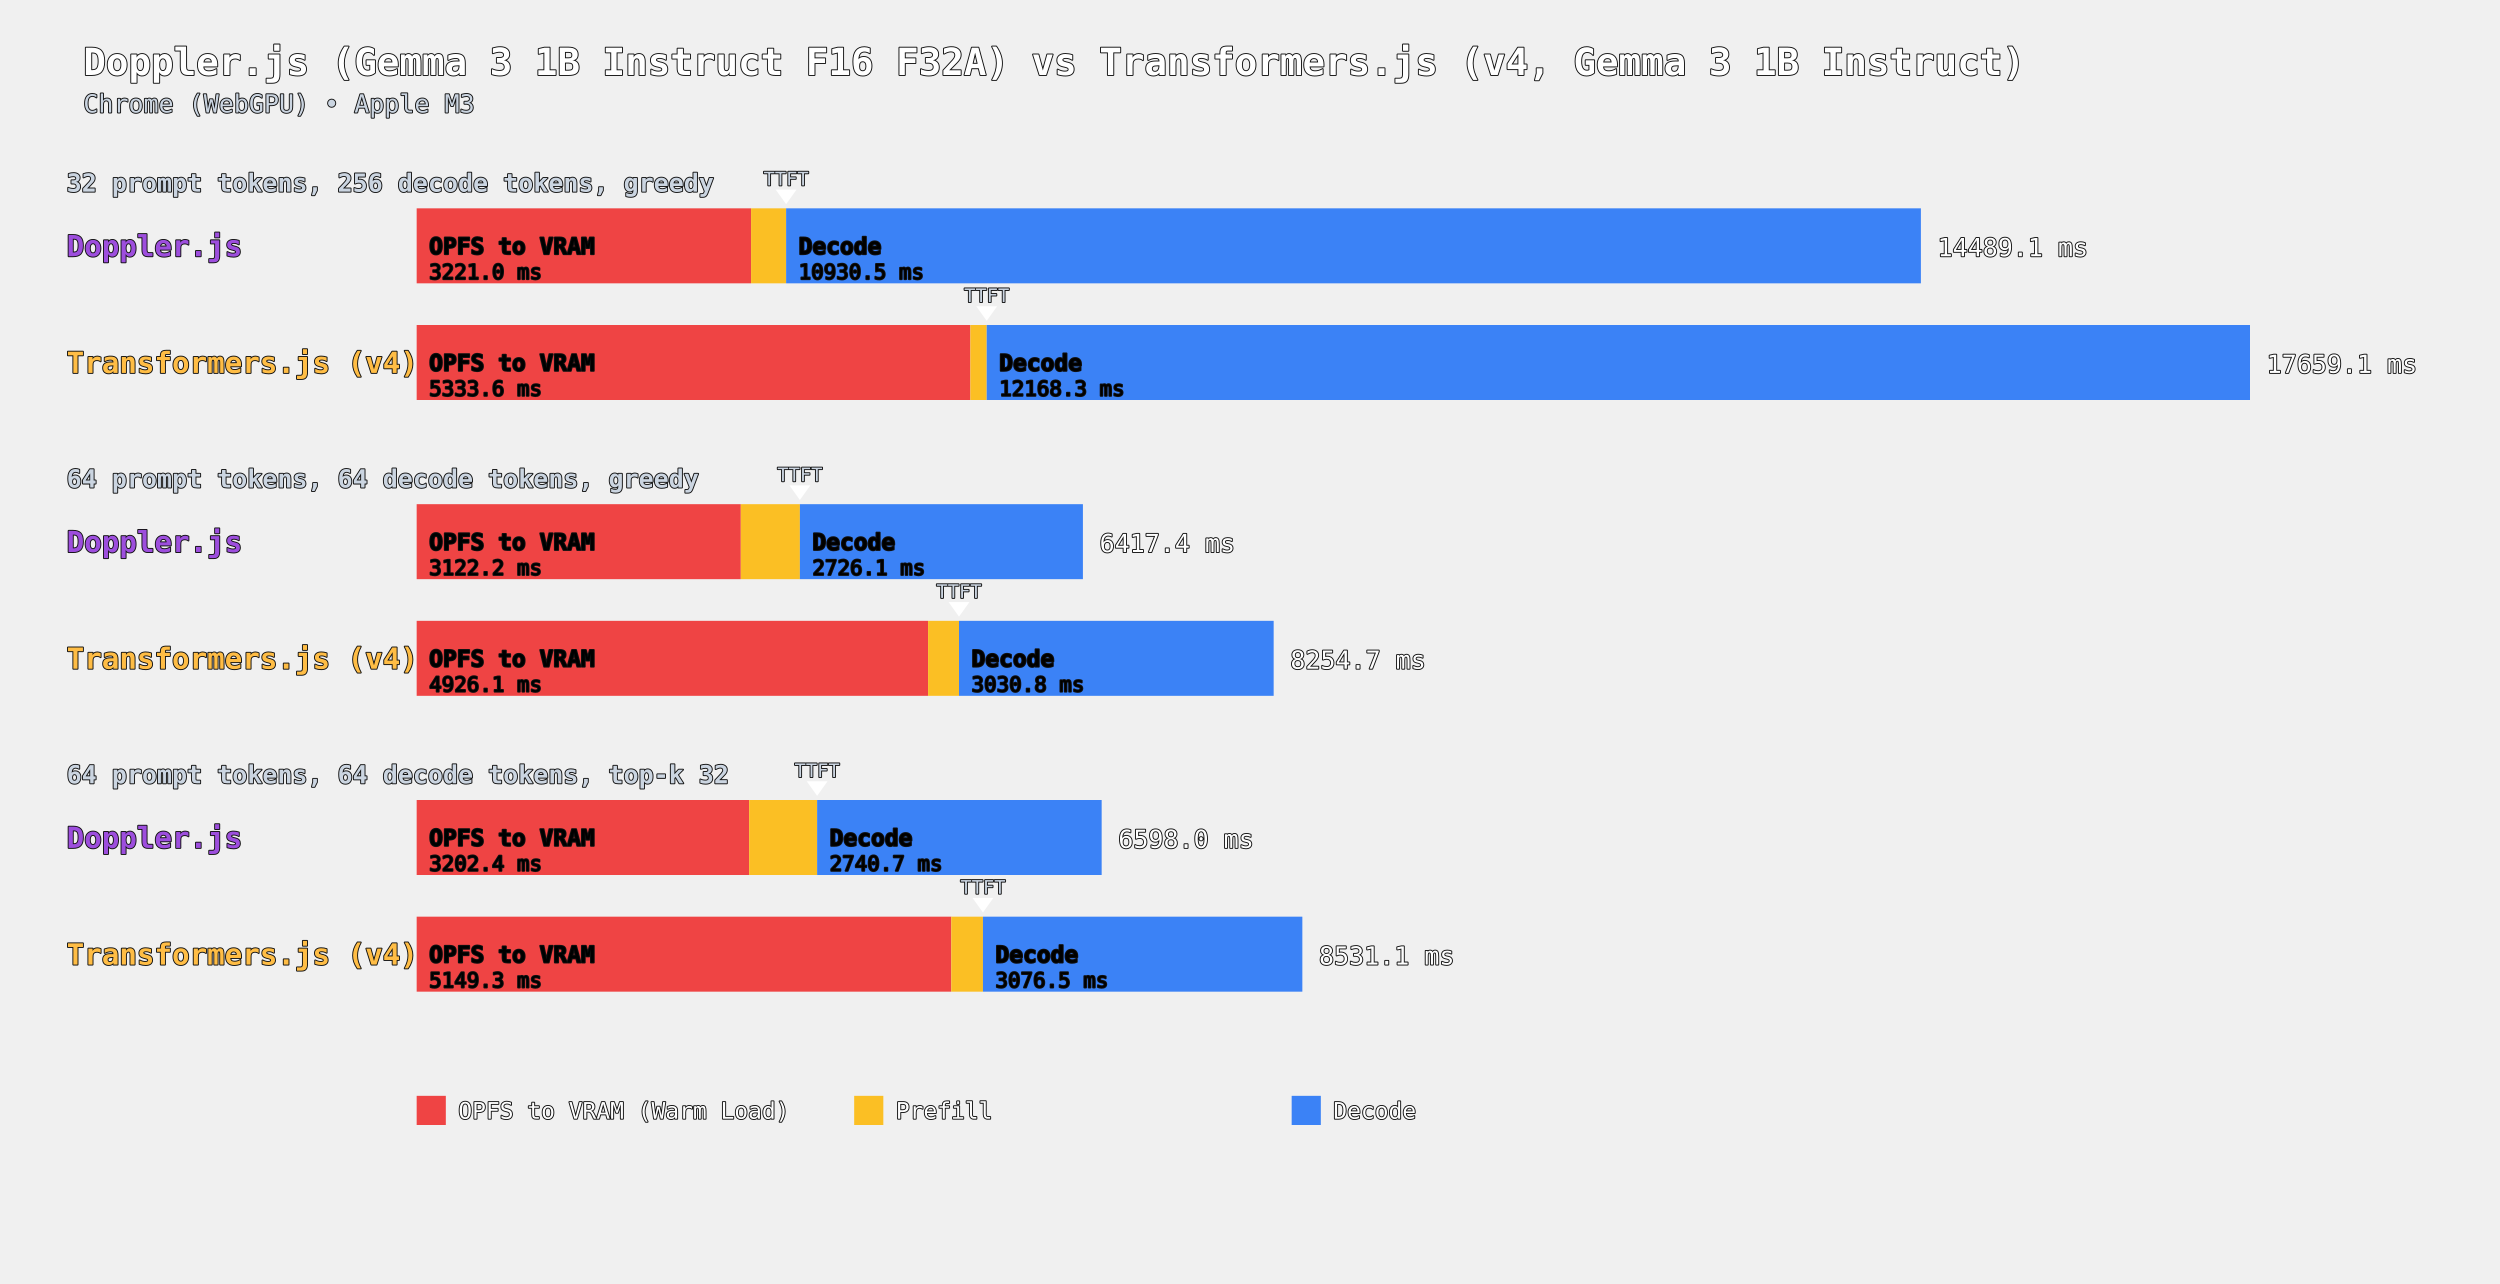
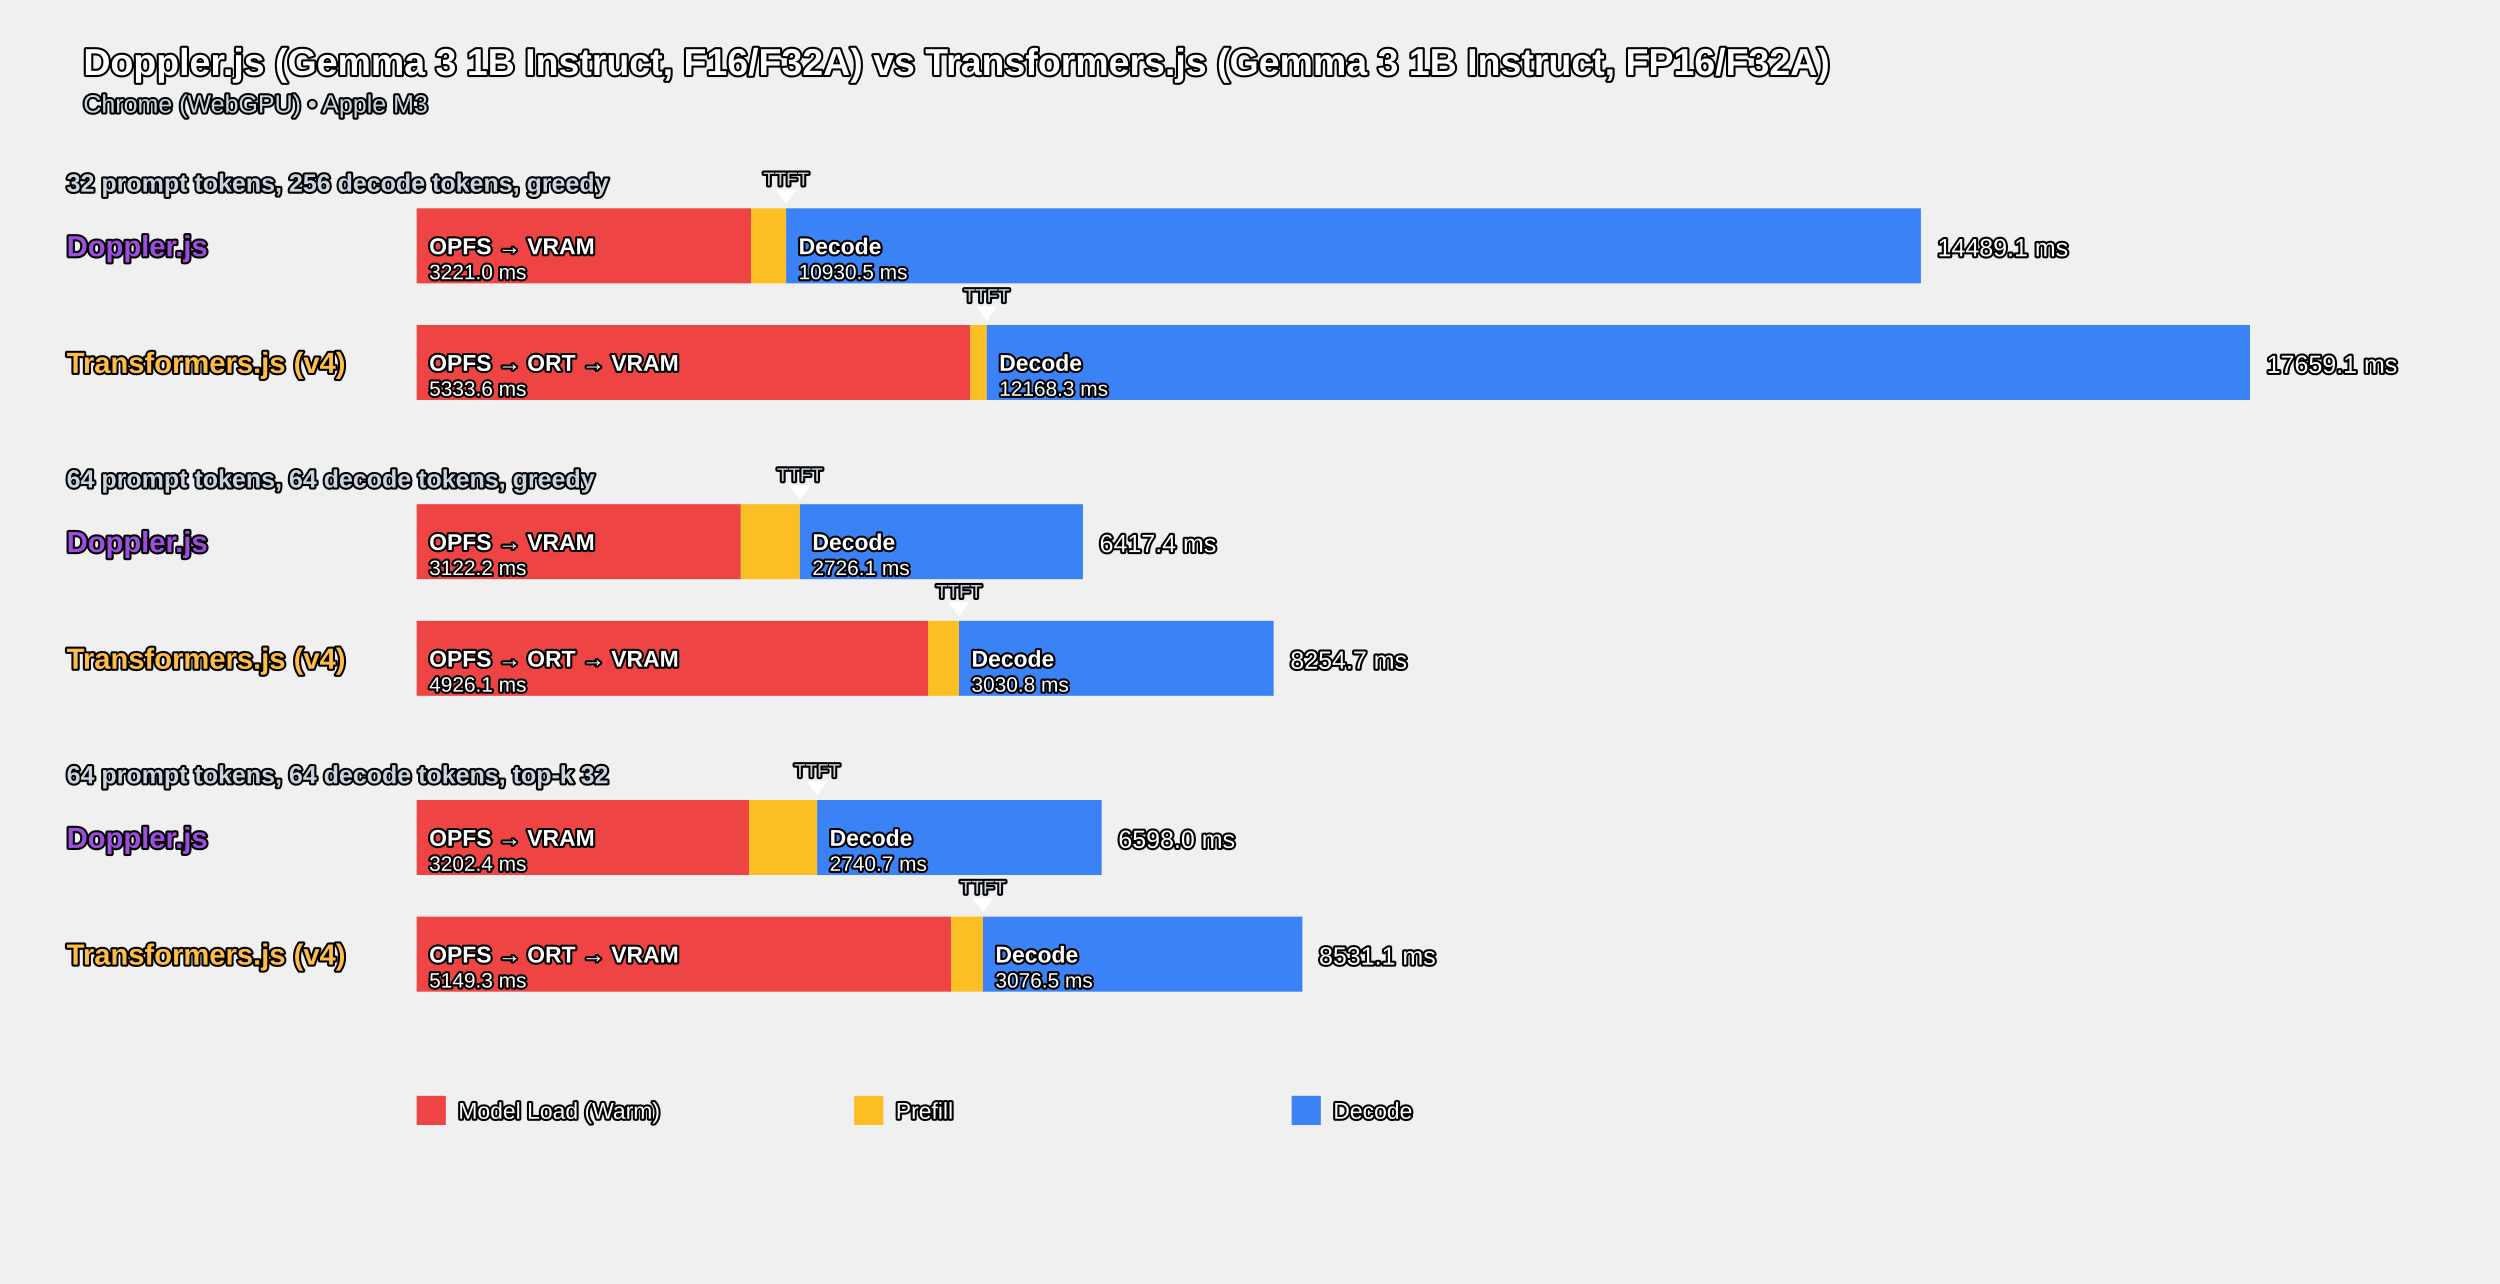
<svg xmlns="http://www.w3.org/2000/svg" width="1200" height="616" viewBox="0 0 1200 616">
-   <style>
-     text {
-       paint-order: stroke fill;
-       stroke: #111111;
-       stroke-width: 0.9px;
-       stroke-linejoin: round;
-     }
+   <defs>
+     <style>
+     text { paint-order: stroke fill; stroke: #000000; stroke-width: 2px; stroke-linejoin: round; }
  </style>
-   <text x="32" y="92" fill="#cbd5e1" font-family="monospace" font-size="12" font-weight="bold">32 prompt tokens, 256 decode tokens, greedy</text>
-   <text x="32" y="123" fill="#9d4edd" font-family="monospace" font-size="14" font-weight="bold">Doppler.js</text>
+   </defs>
+   <text x="32" y="92" fill="#cbd5e1" font-family="Segoe UI, Helvetica Neue, Arial, sans-serif" font-size="12" font-weight="bold">32 prompt tokens, 256 decode tokens, greedy</text>
+   <text x="32" y="123" fill="#9d4edd" font-family="Segoe UI, Helvetica Neue, Arial, sans-serif" font-size="14" font-weight="bold">Doppler.js</text>
  <rect x="200" y="100" width="160.511" height="36" fill="#ef4444" />
-   <text x="206" y="122" fill="#000" font-family="monospace" font-size="11" font-weight="bold">OPFS to VRAM</text>
-   <text x="206" y="134" fill="#000" font-family="monospace" font-size="10">3221.0 ms</text>
+   <text x="206" y="122" fill="#ffffff" font-family="Segoe UI, Helvetica Neue, Arial, sans-serif" font-size="11" font-weight="bold">OPFS → VRAM</text>
+   <text x="206" y="134" fill="#ffffff" font-family="Segoe UI, Helvetica Neue, Arial, sans-serif" font-size="10">3221.0 ms</text>
  <rect x="360.511" y="100" width="16.824" height="36" fill="#fbbf24" />
  <polygon points="377.335,98 372.335,91 382.335,91" fill="#ffffff" />
-   <text x="377.335" y="89" fill="#cbd5e1" font-family="monospace" font-size="9" text-anchor="middle">TTFT</text>
+   <text x="377.335" y="89" fill="#cbd5e1" font-family="Segoe UI, Helvetica Neue, Arial, sans-serif" font-size="9" text-anchor="middle">TTFT</text>
  <rect x="377.335" y="100" width="544.697" height="36" fill="#3b82f6" />
-   <text x="383.335" y="122" fill="#000" font-family="monospace" font-size="11" font-weight="bold">Decode</text>
-   <text x="383.335" y="134" fill="#000" font-family="monospace" font-size="10">10930.5 ms</text>
-   <text x="930.031" y="123" fill="#ffffff" font-family="monospace" font-size="12">14489.1 ms</text>
-   <text x="32" y="179" fill="#ffbd45" font-family="monospace" font-size="14" font-weight="bold">Transformers.js (v4)</text>
+   <text x="383.335" y="122" fill="#ffffff" font-family="Segoe UI, Helvetica Neue, Arial, sans-serif" font-size="11" font-weight="bold">Decode</text>
+   <text x="383.335" y="134" fill="#ffffff" font-family="Segoe UI, Helvetica Neue, Arial, sans-serif" font-size="10">10930.5 ms</text>
+   <text x="930.031" y="123" fill="#ffffff" font-family="Segoe UI, Helvetica Neue, Arial, sans-serif" font-size="12">14489.1 ms</text>
+   <text x="32" y="179" fill="#ffbd45" font-family="Segoe UI, Helvetica Neue, Arial, sans-serif" font-size="14" font-weight="bold">Transformers.js (v4)</text>
  <rect x="200" y="156" width="265.785" height="36" fill="#ef4444" />
-   <text x="206" y="178" fill="#000" font-family="monospace" font-size="11" font-weight="bold">OPFS to VRAM</text>
-   <text x="206" y="190" fill="#000" font-family="monospace" font-size="10">5333.6 ms</text>
+   <text x="206" y="178" fill="#ffffff" font-family="Segoe UI, Helvetica Neue, Arial, sans-serif" font-size="11" font-weight="bold">OPFS → ORT → VRAM</text>
+   <text x="206" y="190" fill="#ffffff" font-family="Segoe UI, Helvetica Neue, Arial, sans-serif" font-size="10">5333.6 ms</text>
  <rect x="465.785" y="156" width="7.837" height="36" fill="#fbbf24" />
  <polygon points="473.623,154 468.623,147 478.623,147" fill="#ffffff" />
-   <text x="473.623" y="145" fill="#cbd5e1" font-family="monospace" font-size="9" text-anchor="middle">TTFT</text>
+   <text x="473.623" y="145" fill="#cbd5e1" font-family="Segoe UI, Helvetica Neue, Arial, sans-serif" font-size="9" text-anchor="middle">TTFT</text>
  <rect x="473.623" y="156" width="606.377" height="36" fill="#3b82f6" />
-   <text x="479.623" y="178" fill="#000" font-family="monospace" font-size="11" font-weight="bold">Decode</text>
-   <text x="479.623" y="190" fill="#000" font-family="monospace" font-size="10">12168.3 ms</text>
-   <text x="1088" y="179" fill="#ffffff" font-family="monospace" font-size="12">17659.1 ms</text>
-   <text x="32" y="234" fill="#cbd5e1" font-family="monospace" font-size="12" font-weight="bold">64 prompt tokens, 64 decode tokens, greedy</text>
-   <text x="32" y="265" fill="#9d4edd" font-family="monospace" font-size="14" font-weight="bold">Doppler.js</text>
+   <text x="479.623" y="178" fill="#ffffff" font-family="Segoe UI, Helvetica Neue, Arial, sans-serif" font-size="11" font-weight="bold">Decode</text>
+   <text x="479.623" y="190" fill="#ffffff" font-family="Segoe UI, Helvetica Neue, Arial, sans-serif" font-size="10">12168.3 ms</text>
+   <text x="1088" y="179" fill="#ffffff" font-family="Segoe UI, Helvetica Neue, Arial, sans-serif" font-size="12">17659.1 ms</text>
+   <text x="32" y="234" fill="#cbd5e1" font-family="Segoe UI, Helvetica Neue, Arial, sans-serif" font-size="12" font-weight="bold">64 prompt tokens, 64 decode tokens, greedy</text>
+   <text x="32" y="265" fill="#9d4edd" font-family="Segoe UI, Helvetica Neue, Arial, sans-serif" font-size="14" font-weight="bold">Doppler.js</text>
  <rect x="200" y="242" width="155.588" height="36" fill="#ef4444" />
-   <text x="206" y="264" fill="#000" font-family="monospace" font-size="11" font-weight="bold">OPFS to VRAM</text>
-   <text x="206" y="276" fill="#000" font-family="monospace" font-size="10">3122.2 ms</text>
+   <text x="206" y="264" fill="#ffffff" font-family="Segoe UI, Helvetica Neue, Arial, sans-serif" font-size="11" font-weight="bold">OPFS → VRAM</text>
+   <text x="206" y="276" fill="#ffffff" font-family="Segoe UI, Helvetica Neue, Arial, sans-serif" font-size="10">3122.2 ms</text>
  <rect x="355.588" y="242" width="28.362" height="36" fill="#fbbf24" />
  <polygon points="383.95,240 378.95,233 388.95,233" fill="#ffffff" />
-   <text x="383.95" y="231" fill="#cbd5e1" font-family="monospace" font-size="9" text-anchor="middle">TTFT</text>
+   <text x="383.95" y="231" fill="#cbd5e1" font-family="Segoe UI, Helvetica Neue, Arial, sans-serif" font-size="9" text-anchor="middle">TTFT</text>
  <rect x="383.95" y="242" width="135.849" height="36" fill="#3b82f6" />
-   <text x="389.95" y="264" fill="#000" font-family="monospace" font-size="11" font-weight="bold">Decode</text>
-   <text x="389.95" y="276" fill="#000" font-family="monospace" font-size="10">2726.1 ms</text>
-   <text x="527.799" y="265" fill="#ffffff" font-family="monospace" font-size="12">6417.4 ms</text>
-   <text x="32" y="321" fill="#ffbd45" font-family="monospace" font-size="14" font-weight="bold">Transformers.js (v4)</text>
+   <text x="389.95" y="264" fill="#ffffff" font-family="Segoe UI, Helvetica Neue, Arial, sans-serif" font-size="11" font-weight="bold">Decode</text>
+   <text x="389.95" y="276" fill="#ffffff" font-family="Segoe UI, Helvetica Neue, Arial, sans-serif" font-size="10">2726.1 ms</text>
+   <text x="527.799" y="265" fill="#ffffff" font-family="Segoe UI, Helvetica Neue, Arial, sans-serif" font-size="12">6417.4 ms</text>
+   <text x="32" y="321" fill="#ffbd45" font-family="Segoe UI, Helvetica Neue, Arial, sans-serif" font-size="14" font-weight="bold">Transformers.js (v4)</text>
  <rect x="200" y="298" width="245.48" height="36" fill="#ef4444" />
-   <text x="206" y="320" fill="#000" font-family="monospace" font-size="11" font-weight="bold">OPFS to VRAM</text>
-   <text x="206" y="332" fill="#000" font-family="monospace" font-size="10">4926.1 ms</text>
+   <text x="206" y="320" fill="#ffffff" font-family="Segoe UI, Helvetica Neue, Arial, sans-serif" font-size="11" font-weight="bold">OPFS → ORT → VRAM</text>
+   <text x="206" y="332" fill="#ffffff" font-family="Segoe UI, Helvetica Neue, Arial, sans-serif" font-size="10">4926.1 ms</text>
  <rect x="445.48" y="298" width="14.843" height="36" fill="#fbbf24" />
  <polygon points="460.323,296 455.323,289 465.323,289" fill="#ffffff" />
-   <text x="460.323" y="287" fill="#cbd5e1" font-family="monospace" font-size="9" text-anchor="middle">TTFT</text>
+   <text x="460.323" y="287" fill="#cbd5e1" font-family="Segoe UI, Helvetica Neue, Arial, sans-serif" font-size="9" text-anchor="middle">TTFT</text>
  <rect x="460.323" y="298" width="151.033" height="36" fill="#3b82f6" />
-   <text x="466.323" y="320" fill="#000" font-family="monospace" font-size="11" font-weight="bold">Decode</text>
-   <text x="466.323" y="332" fill="#000" font-family="monospace" font-size="10">3030.8 ms</text>
-   <text x="619.356" y="321" fill="#ffffff" font-family="monospace" font-size="12">8254.7 ms</text>
-   <text x="32" y="376" fill="#cbd5e1" font-family="monospace" font-size="12" font-weight="bold">64 prompt tokens, 64 decode tokens, top-k 32</text>
-   <text x="32" y="407" fill="#9d4edd" font-family="monospace" font-size="14" font-weight="bold">Doppler.js</text>
+   <text x="466.323" y="320" fill="#ffffff" font-family="Segoe UI, Helvetica Neue, Arial, sans-serif" font-size="11" font-weight="bold">Decode</text>
+   <text x="466.323" y="332" fill="#ffffff" font-family="Segoe UI, Helvetica Neue, Arial, sans-serif" font-size="10">3030.8 ms</text>
+   <text x="619.356" y="321" fill="#ffffff" font-family="Segoe UI, Helvetica Neue, Arial, sans-serif" font-size="12">8254.7 ms</text>
+   <text x="32" y="376" fill="#cbd5e1" font-family="Segoe UI, Helvetica Neue, Arial, sans-serif" font-size="12" font-weight="bold">64 prompt tokens, 64 decode tokens, top-k 32</text>
+   <text x="32" y="407" fill="#9d4edd" font-family="Segoe UI, Helvetica Neue, Arial, sans-serif" font-size="14" font-weight="bold">Doppler.js</text>
  <rect x="200" y="384" width="159.584" height="36" fill="#ef4444" />
-   <text x="206" y="406" fill="#000" font-family="monospace" font-size="11" font-weight="bold">OPFS to VRAM</text>
-   <text x="206" y="418" fill="#000" font-family="monospace" font-size="10">3202.4 ms</text>
+   <text x="206" y="406" fill="#ffffff" font-family="Segoe UI, Helvetica Neue, Arial, sans-serif" font-size="11" font-weight="bold">OPFS → VRAM</text>
+   <text x="206" y="418" fill="#ffffff" font-family="Segoe UI, Helvetica Neue, Arial, sans-serif" font-size="10">3202.4 ms</text>
  <rect x="359.584" y="384" width="32.635" height="36" fill="#fbbf24" />
  <polygon points="392.22,382 387.22,375 397.22,375" fill="#ffffff" />
-   <text x="392.22" y="373" fill="#cbd5e1" font-family="monospace" font-size="9" text-anchor="middle">TTFT</text>
+   <text x="392.22" y="373" fill="#cbd5e1" font-family="Segoe UI, Helvetica Neue, Arial, sans-serif" font-size="9" text-anchor="middle">TTFT</text>
  <rect x="392.22" y="384" width="136.577" height="36" fill="#3b82f6" />
-   <text x="398.22" y="406" fill="#000" font-family="monospace" font-size="11" font-weight="bold">Decode</text>
-   <text x="398.22" y="418" fill="#000" font-family="monospace" font-size="10">2740.7 ms</text>
-   <text x="536.796" y="407" fill="#ffffff" font-family="monospace" font-size="12">6598.0 ms</text>
-   <text x="32" y="463" fill="#ffbd45" font-family="monospace" font-size="14" font-weight="bold">Transformers.js (v4)</text>
+   <text x="398.22" y="406" fill="#ffffff" font-family="Segoe UI, Helvetica Neue, Arial, sans-serif" font-size="11" font-weight="bold">Decode</text>
+   <text x="398.22" y="418" fill="#ffffff" font-family="Segoe UI, Helvetica Neue, Arial, sans-serif" font-size="10">2740.7 ms</text>
+   <text x="536.796" y="407" fill="#ffffff" font-family="Segoe UI, Helvetica Neue, Arial, sans-serif" font-size="12">6598.0 ms</text>
+   <text x="32" y="463" fill="#ffbd45" font-family="Segoe UI, Helvetica Neue, Arial, sans-serif" font-size="14" font-weight="bold">Transformers.js (v4)</text>
  <rect x="200" y="440" width="256.603" height="36" fill="#ef4444" />
-   <text x="206" y="462" fill="#000" font-family="monospace" font-size="11" font-weight="bold">OPFS to VRAM</text>
-   <text x="206" y="474" fill="#000" font-family="monospace" font-size="10">5149.3 ms</text>
+   <text x="206" y="462" fill="#ffffff" font-family="Segoe UI, Helvetica Neue, Arial, sans-serif" font-size="11" font-weight="bold">OPFS → ORT → VRAM</text>
+   <text x="206" y="474" fill="#ffffff" font-family="Segoe UI, Helvetica Neue, Arial, sans-serif" font-size="10">5149.3 ms</text>
  <rect x="456.603" y="440" width="15.211" height="36" fill="#fbbf24" />
  <polygon points="471.814,438 466.814,431 476.814,431" fill="#ffffff" />
-   <text x="471.814" y="429" fill="#cbd5e1" font-family="monospace" font-size="9" text-anchor="middle">TTFT</text>
+   <text x="471.814" y="429" fill="#cbd5e1" font-family="Segoe UI, Helvetica Neue, Arial, sans-serif" font-size="9" text-anchor="middle">TTFT</text>
  <rect x="471.814" y="440" width="153.312" height="36" fill="#3b82f6" />
-   <text x="477.814" y="462" fill="#000" font-family="monospace" font-size="11" font-weight="bold">Decode</text>
-   <text x="477.814" y="474" fill="#000" font-family="monospace" font-size="10">3076.5 ms</text>
-   <text x="633.126" y="463" fill="#ffffff" font-family="monospace" font-size="12">8531.1 ms</text>
+   <text x="477.814" y="462" fill="#ffffff" font-family="Segoe UI, Helvetica Neue, Arial, sans-serif" font-size="11" font-weight="bold">Decode</text>
+   <text x="477.814" y="474" fill="#ffffff" font-family="Segoe UI, Helvetica Neue, Arial, sans-serif" font-size="10">3076.5 ms</text>
+   <text x="633.126" y="463" fill="#ffffff" font-family="Segoe UI, Helvetica Neue, Arial, sans-serif" font-size="12">8531.1 ms</text>
  <rect x="200" y="526" width="14" height="14" fill="#ef4444" />
-   <text x="220" y="537" fill="#ffffff" font-family="monospace" font-size="11">OPFS to VRAM (Warm Load)</text>
+   <text x="220" y="537" fill="#ffffff" font-family="Segoe UI, Helvetica Neue, Arial, sans-serif" font-size="11">Model Load (Warm)</text>
  <rect x="410" y="526" width="14" height="14" fill="#fbbf24" />
-   <text x="430" y="537" fill="#ffffff" font-family="monospace" font-size="11">Prefill</text>
+   <text x="430" y="537" fill="#ffffff" font-family="Segoe UI, Helvetica Neue, Arial, sans-serif" font-size="11">Prefill</text>
  <rect x="620" y="526" width="14" height="14" fill="#3b82f6" />
-   <text x="640" y="537" fill="#ffffff" font-family="monospace" font-size="11">Decode</text>
-   <text x="40" y="36" fill="#ffffff" font-family="monospace" font-size="18" font-weight="bold">Doppler.js (Gemma 3 1B Instruct F16 F32A) vs Transformers.js (v4, Gemma 3 1B Instruct)</text>
-   <text x="40" y="54" fill="#cbd5e1" font-family="monospace" font-size="12">Chrome (WebGPU) • Apple M3</text>
+   <text x="640" y="537" fill="#ffffff" font-family="Segoe UI, Helvetica Neue, Arial, sans-serif" font-size="11">Decode</text>
+   <text x="40" y="36" fill="#ffffff" font-family="Segoe UI, Helvetica Neue, Arial, sans-serif" font-size="18" font-weight="bold">Doppler.js (Gemma 3 1B Instruct, F16/F32A) vs Transformers.js (Gemma 3 1B Instruct, FP16/F32A)</text>
+   <text x="40" y="54" fill="#cbd5e1" font-family="Segoe UI, Helvetica Neue, Arial, sans-serif" font-size="12">Chrome (WebGPU) • Apple M3</text>
</svg>
